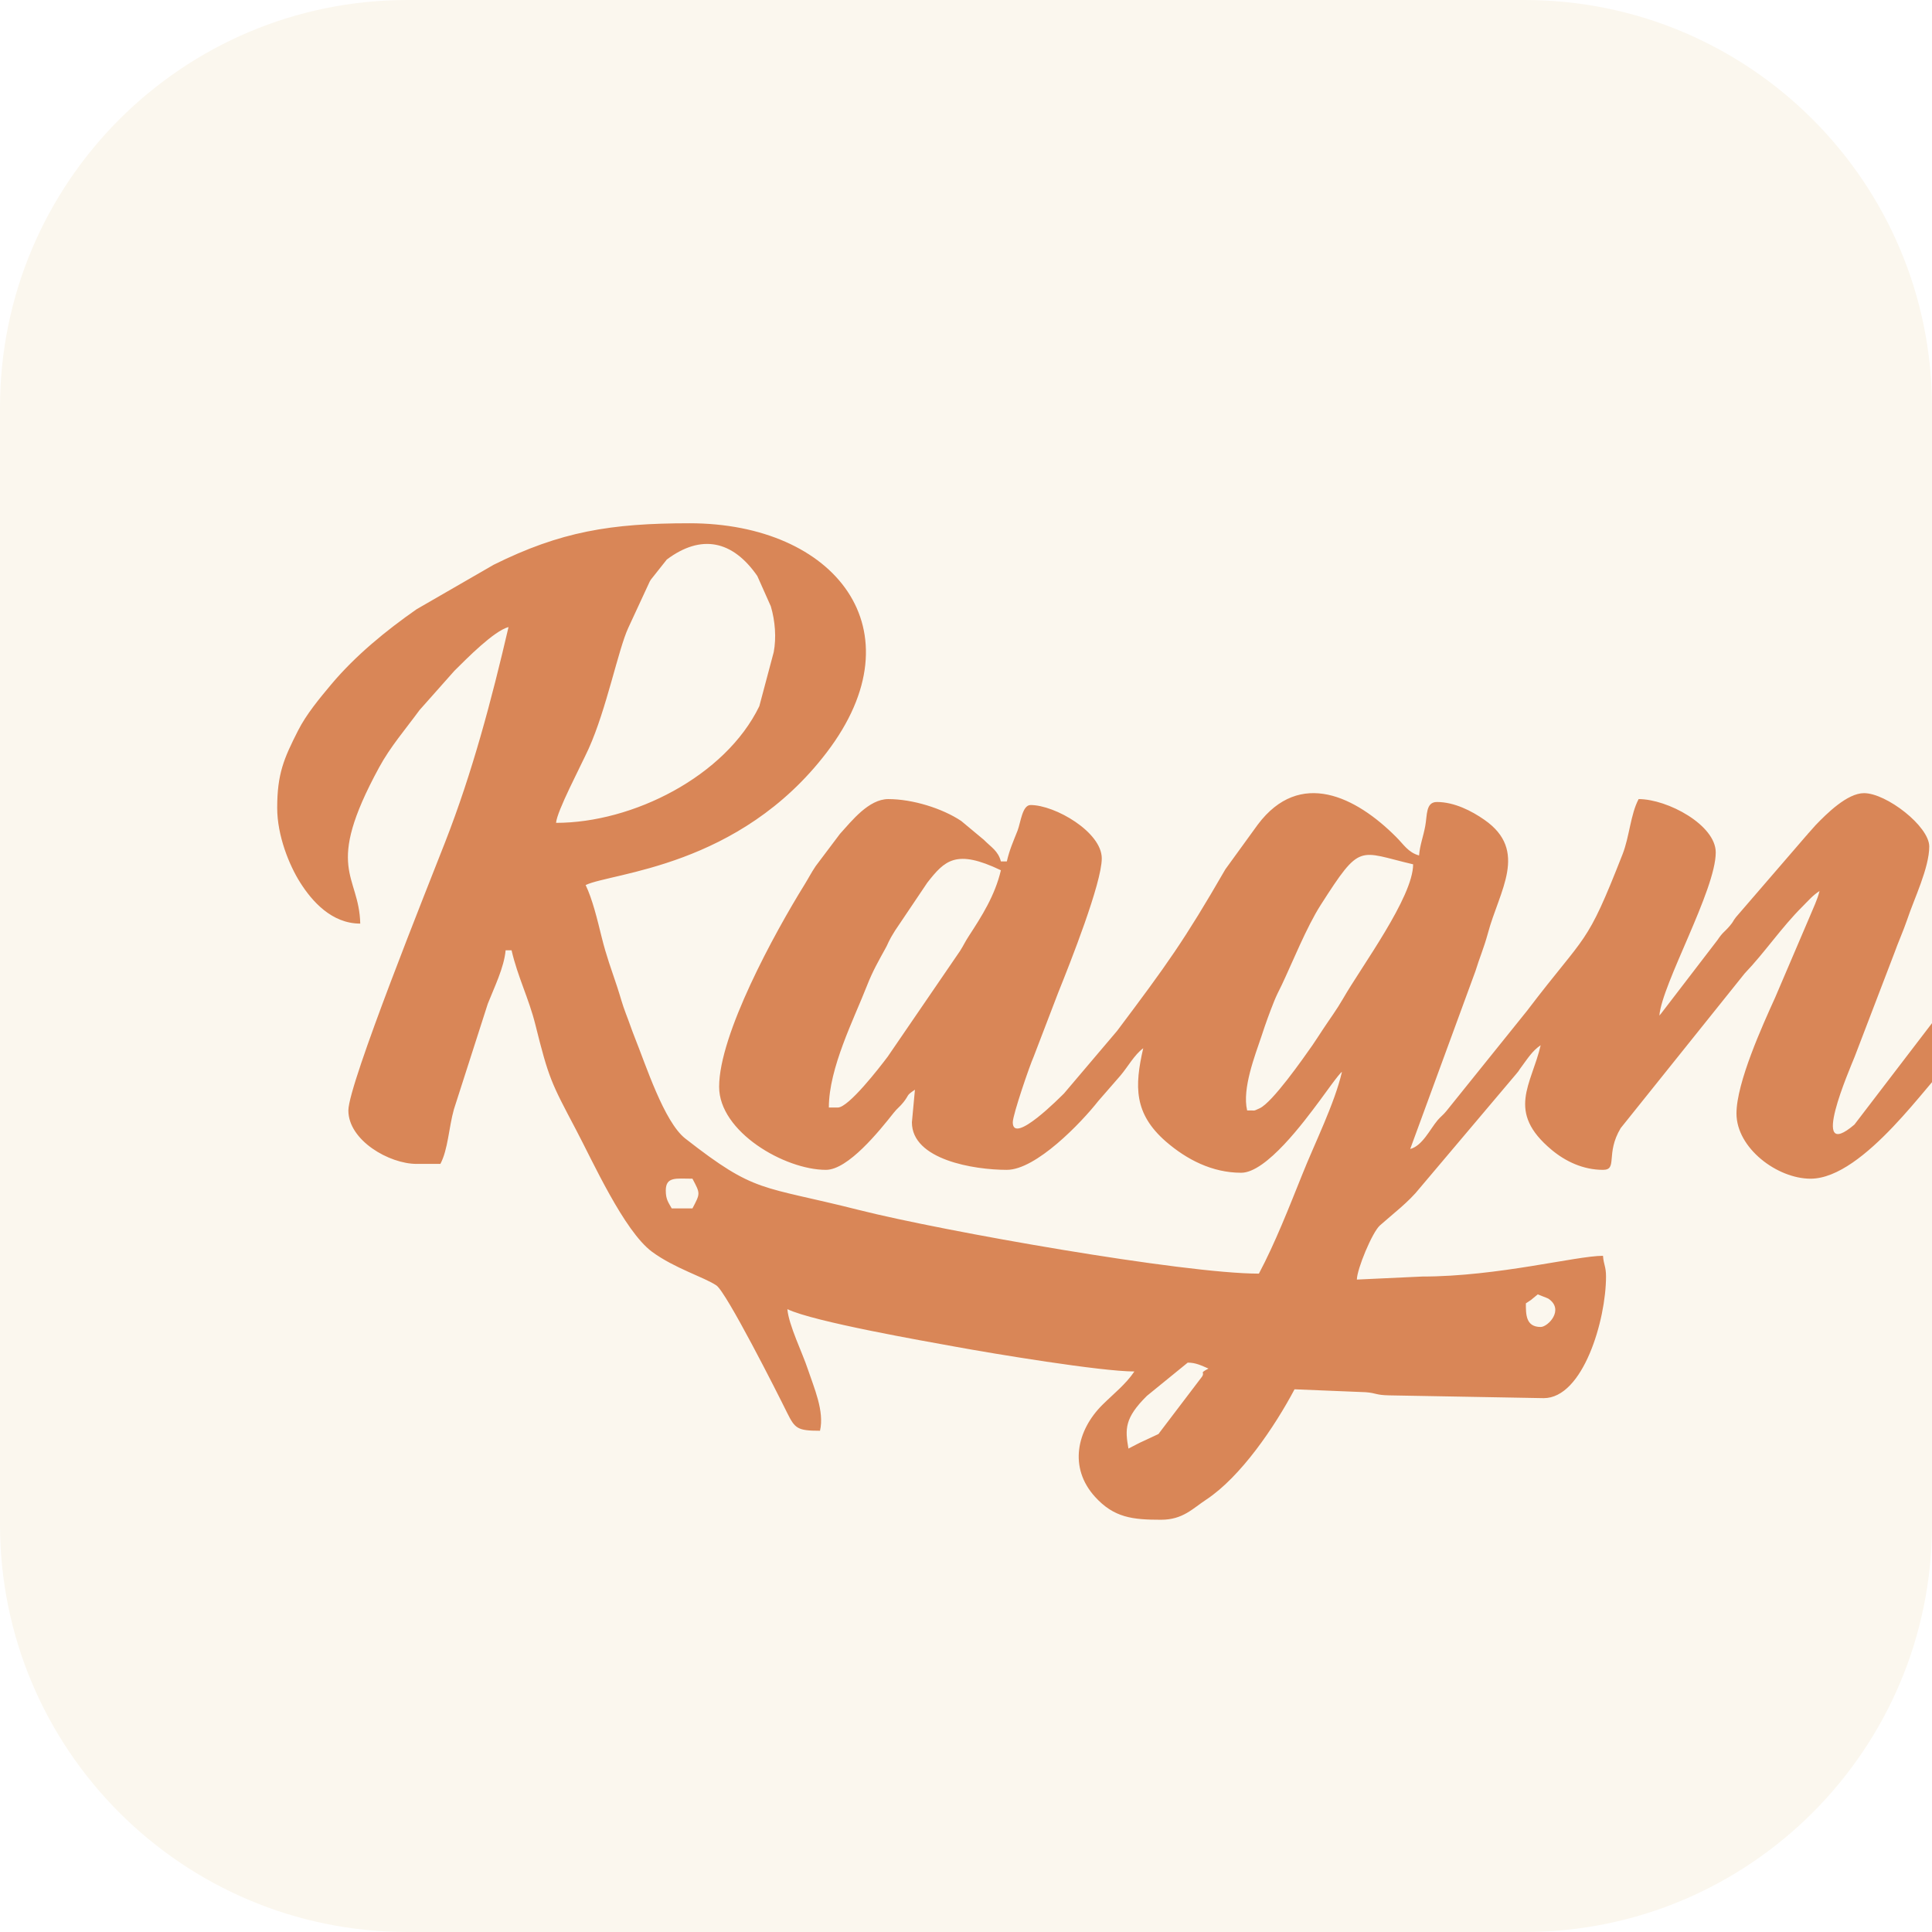
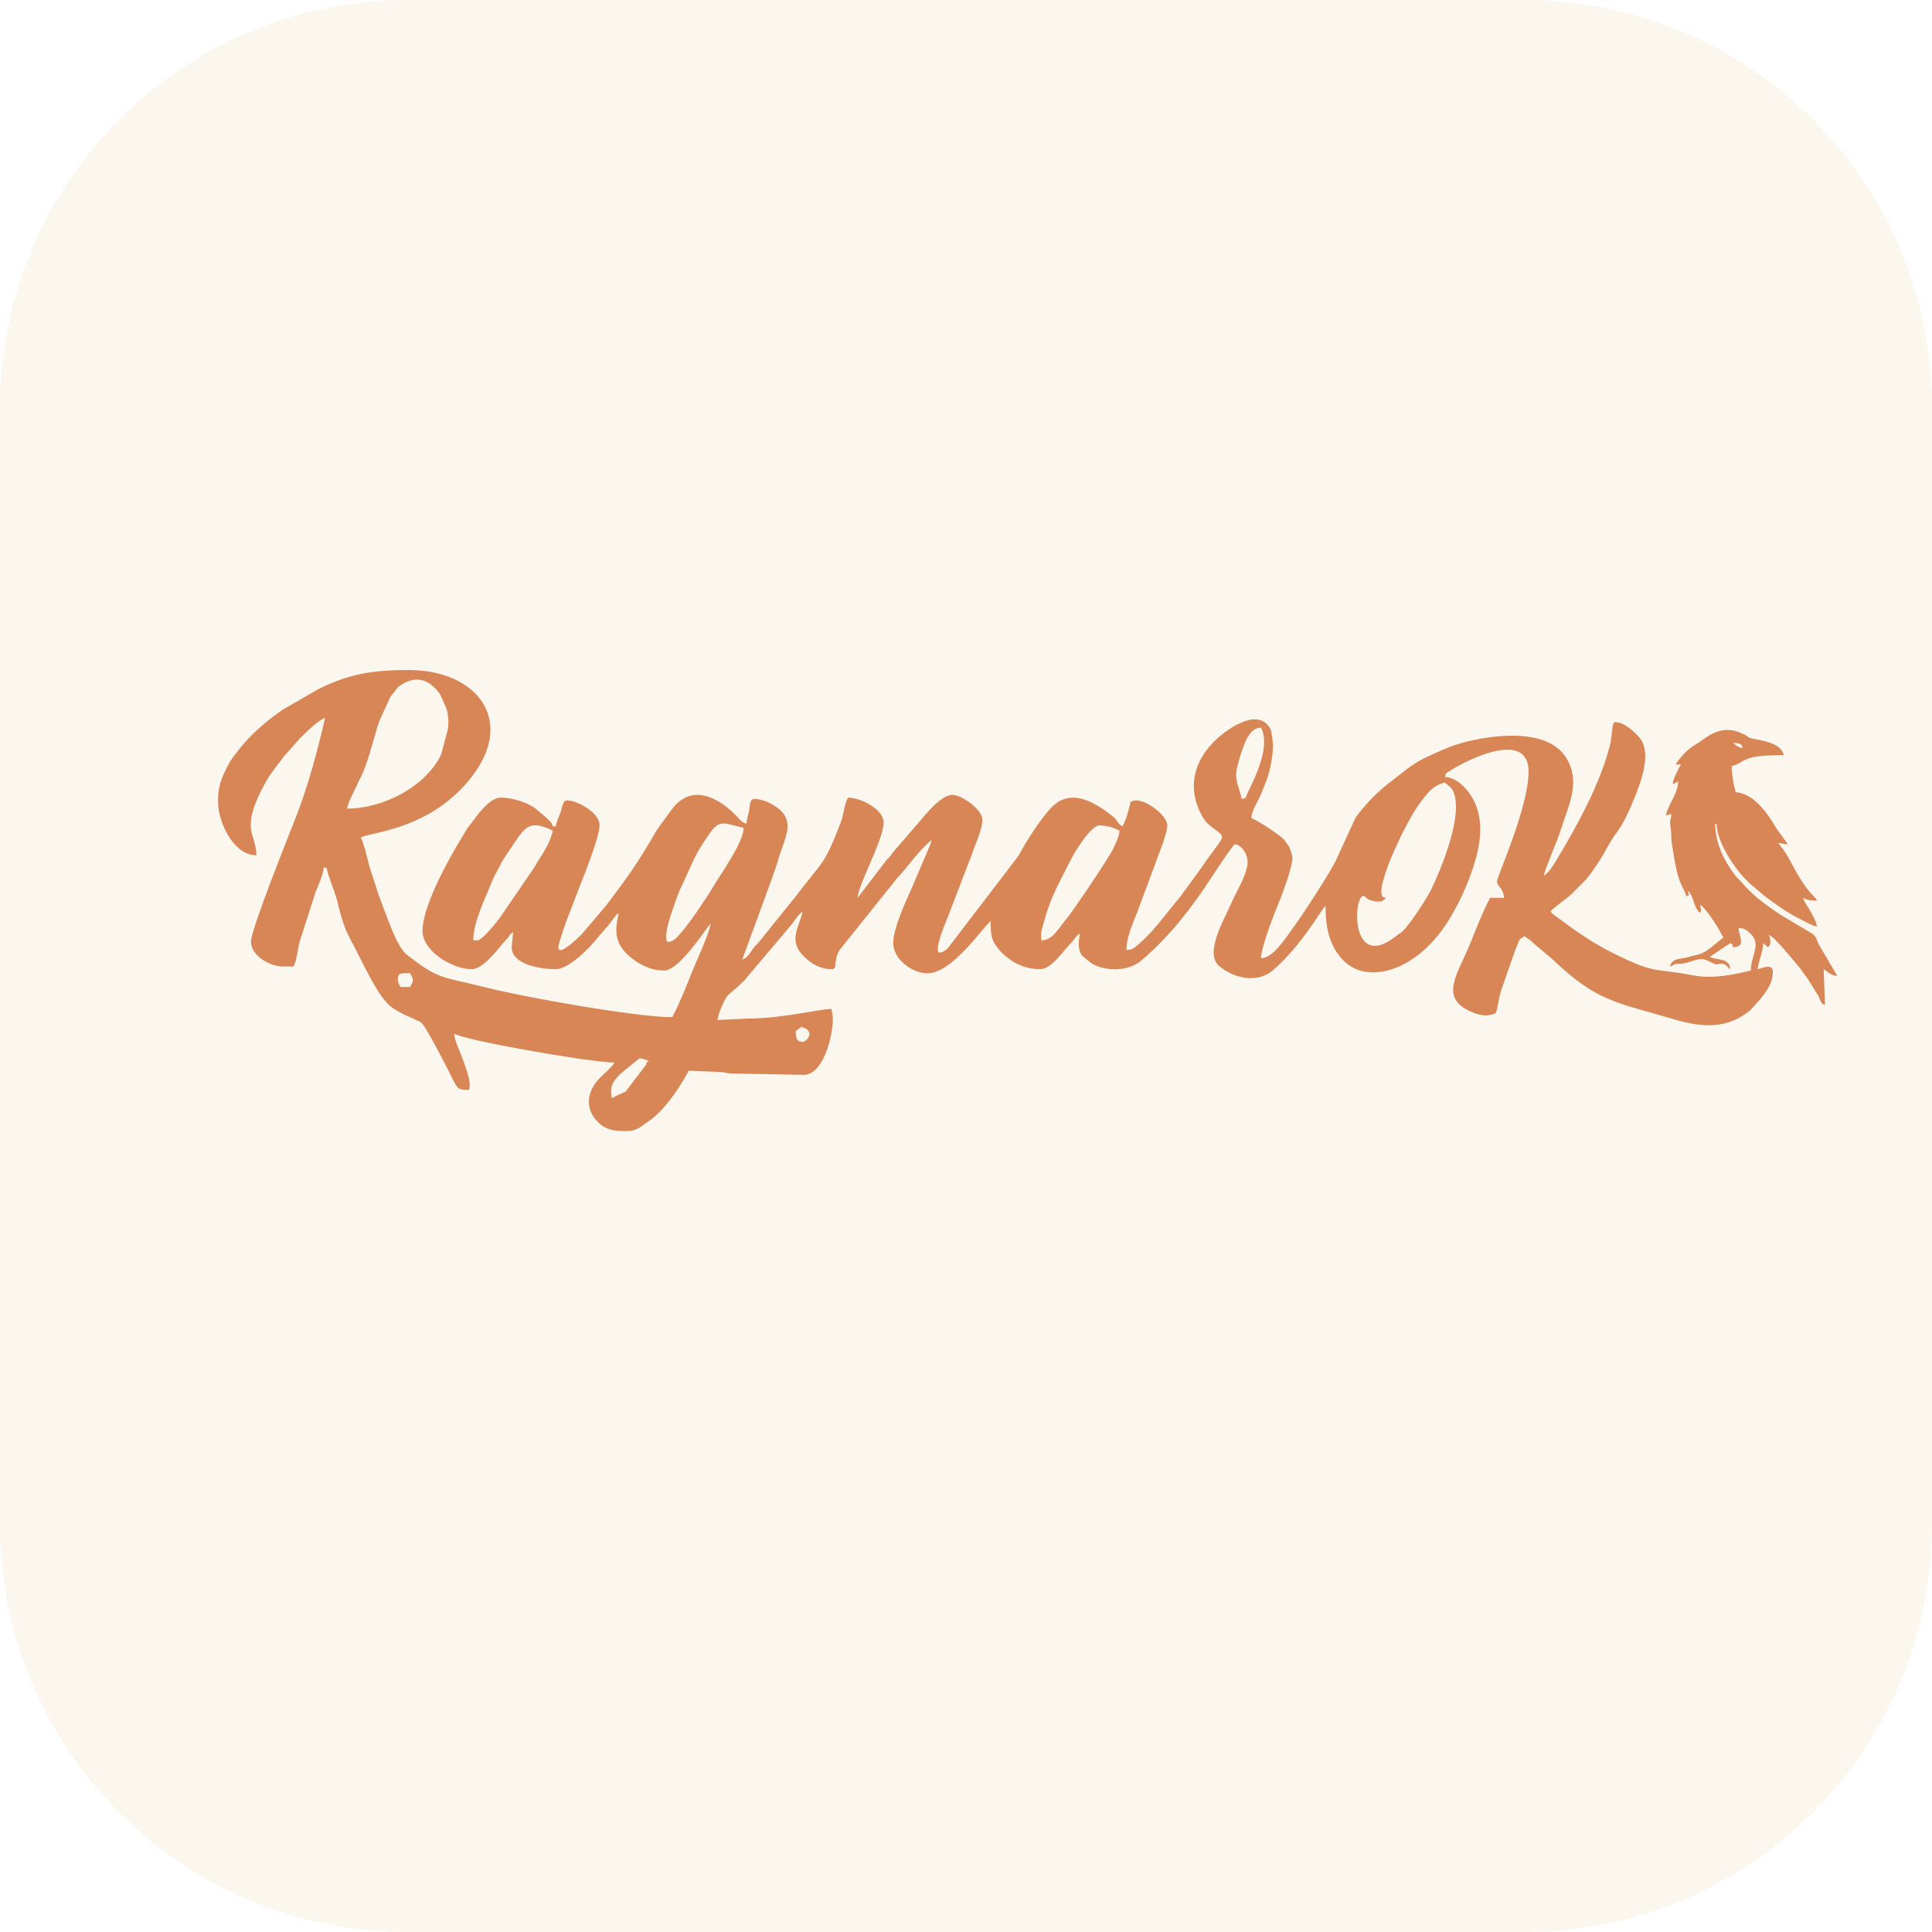
<svg xmlns="http://www.w3.org/2000/svg" viewBox="0 0 512 512" role="img" aria-label="Barbearia Ragnarok">
  <rect width="512" height="512" rx="108" fill="#fbf7ee" />
-   <g transform="translate(48, 118) scale(3.35)">
-     <path fill="#D98657" d="M74.94 79.37c-0.27,-1.53 -0.32,-2.41 1.46,-4.17l3.23 -2.63c0.63,0 1.06,0.22 1.64,0.47 -0.79,0.42 -0.24,0.23 -0.51,0.64l-3.35 4.41c-0.03,0.04 -0.06,0.1 -0.1,0.13l-1.11 0.52c-0.46,0.2 -0.74,0.37 -1.26,0.63zm32.61 -9.62c-1.19,0 -1.17,-1.02 -1.17,-1.87 0.13,-0.09 0.21,-0.13 0.42,-0.28l0.52 -0.43c0.13,0.06 0.78,0.3 0.84,0.34 1.29,0.87 -0.03,2.24 -0.61,2.24zm-69.21 -10.79c0,-1.13 0.83,-0.94 2.11,-0.94 0.63,1.19 0.63,1.15 0,2.35l-1.64 0c-0.25,-0.46 -0.47,-0.69 -0.47,-1.41zm53.49 -9.39c-0.58,2.51 -2.15,5.63 -3.14,8.12 -1.05,2.61 -2.14,5.41 -3.43,7.84 -5.98,0 -24.99,-3.36 -31.58,-5.02 -7.89,-2 -8.17,-1.27 -13.8,-5.67 -1.68,-1.32 -3.13,-5.85 -3.99,-7.98 -0.29,-0.73 -0.41,-1.14 -0.7,-1.88 -0.31,-0.81 -0.41,-1.27 -0.69,-2.12 -0.47,-1.42 -0.85,-2.41 -1.23,-3.94 -0.35,-1.42 -0.73,-3.01 -1.27,-4.13 2.07,-0.99 12.13,-1.39 19.07,-10.49 7.42,-9.72 0.64,-18.13 -10.85,-18.13 -6.25,0 -10.21,0.66 -15.49,3.28l-6.1 3.52c-2.42,1.69 -4.83,3.66 -6.74,5.93 -0.93,1.11 -1.99,2.38 -2.65,3.69 -1.11,2.19 -1.64,3.4 -1.64,6.1 0,2.19 0.95,4.54 1.83,5.92 0.92,1.45 2.47,3.23 4.74,3.23 -0.09,-3.94 -2.92,-4.25 1.49,-12.35 0.88,-1.63 2.11,-3.05 3.2,-4.54l2.76 -3.11c0.99,-0.98 3.12,-3.15 4.28,-3.46 -1.34,5.76 -2.86,11.51 -5.02,17.03 -1.29,3.32 -7.65,19.11 -7.65,21.21 0,2.37 3.23,4.23 5.4,4.23l1.88 0c0.61,-1.16 0.66,-2.86 1.07,-4.32l2.68 -8.35c0.49,-1.25 1.29,-2.86 1.41,-4.23l0.47 0c0.49,2.12 1.36,3.79 1.88,5.87 1.07,4.3 1.26,4.61 3.2,8.29 1.33,2.51 3.81,8.04 6.03,9.69 1.78,1.31 4.1,2 5.09,2.66 0.79,0.53 4.82,8.49 5.61,10.1 0.61,1.22 0.8,1.4 2.59,1.4 0.36,-1.55 -0.47,-3.39 -0.97,-4.89 -0.41,-1.25 -1.51,-3.48 -1.61,-4.73 2.07,1 10.93,2.54 13.23,2.96 3.04,0.56 11.57,1.97 14.22,1.97 -0.68,1.01 -1.63,1.75 -2.53,2.64 -2.02,2.01 -2.69,4.96 -0.58,7.28 1.5,1.65 2.97,1.81 5.22,1.81 1.73,0 2.5,-0.89 3.57,-1.59 2.75,-1.82 5.42,-5.77 6.99,-8.73l5.63 0.23c0.88,0.07 0.77,0.23 1.87,0.25l12.21 0.22c3.11,0 4.93,-6.17 4.93,-9.62 0,-0.8 -0.18,-0.9 -0.24,-1.64 -2.12,0 -8.32,1.64 -14.31,1.64l-5.16 0.24c0.01,-0.83 1.21,-3.73 1.82,-4.28 1.02,-0.91 2.29,-1.86 3.15,-2.95l7.63 -9.03c0.31,-0.36 0.16,-0.23 0.4,-0.54 0.5,-0.67 0.87,-1.29 1.54,-1.74 -0.72,3.13 -2.77,5.25 0.87,8.28 1.09,0.91 2.49,1.58 4.06,1.58 1.19,0 0.18,-1.27 1.4,-3.3l9.81 -12.24c1.59,-1.66 2.92,-3.65 4.57,-5.29 0.5,-0.5 0.79,-0.86 1.35,-1.23 -0.16,0.68 -0.5,1.35 -0.78,2.04l-2.74 6.41c-0.99,2.18 -3.05,6.72 -3.05,9.15 0,2.74 3.22,5.16 5.86,5.16 4.27,0 9.55,-8 10.8,-8.91 0,2.3 0.07,3.22 1.34,4.75 1.72,2.07 4.24,3.46 7.1,3.46 1.96,0 3.92,-3.09 5.23,-4.4 0.67,-0.67 0.79,-1.18 1.58,-1.7 -0.19,1.3 -0.45,2.67 0.41,3.81l1.42 1.16c2.02,1.45 6.21,1.72 8.66,-0.34 4.61,-3.88 8.46,-8.79 11.76,-13.83 0.39,-0.6 3.95,-6.05 4.26,-6.05 1.02,0 2.51,1.8 2.11,3.73 -0.45,2.12 -1.54,3.75 -2.38,5.61 -0.22,0.47 -0.25,0.46 -0.53,1.12 -1.04,2.41 -4.44,8.14 -1.92,10.32 2.45,2.12 6.56,3.07 9.23,0.75 5.17,-4.5 8.22,-10.42 8.98,-10.98 0,3.52 0.61,6.61 2.75,8.98 2.33,2.6 5.57,2.83 8.71,1.79 3.96,-1.32 7.31,-4.69 9.47,-8.13 1.9,-3.05 3.35,-6.19 4.44,-9.64 1.26,-4.02 1.86,-8.41 -0.64,-12.1 -0.84,-1.24 -2.43,-2.91 -4.32,-2.95 0.22,-0.82 0.13,-0.58 0.83,-1.04 3.09,-2.02 13.48,-7.12 13.48,0.1 0,6.17 -5.4,17.92 -5.4,18.77 0,0.87 1.18,1.21 1.18,2.82l-2.35 0c-1.29,2.44 -2.31,5.06 -3.35,7.67 -2.07,5.14 -5.3,9.13 -0.4,11.57 1.42,0.71 3.05,1.25 4.69,0.47 0.35,-0.74 0.54,-2.58 0.85,-3.61l2.3 -6.62c0.25,-0.64 0.4,-1.06 0.67,-1.68 0.43,-1.03 0.18,-0.61 1.11,-1.23 0.72,0.48 0.93,0.58 1.58,1.23l3.06 2.57c7.77,7.42 10.8,7.4 21.02,10.42 4.67,1.39 9.06,1.7 12.99,-1.61l1.66 -1.86c1.02,-1.29 2.15,-2.71 2.15,-4.65 0,-1.49 -1.7,-0.68 -2.58,-0.47 0.13,-1.52 0.91,-2.9 0.94,-4.46 0.58,0.39 0.77,0.99 1.08,0.4 0.32,-0.61 0.02,-1.47 -0.14,-1.81 0.98,0.26 4.29,4.48 5.28,5.6l1.22 1.7c0.03,0.04 0.08,0.09 0.12,0.13l1.78 2.87c0.53,0.79 0.28,1.42 1.22,1.67l-0.23 -6.1c0.73,0.49 1.28,1.08 2.34,1.17l-3.21 -5.47c-0.46,-1 -0.3,-1.19 -1.2,-1.85l-5.44 -3.24c-2.28,-1.53 -4.69,-3.28 -6.4,-5.33 -0.56,-0.68 -0.85,-0.8 -1.44,-1.61 -1.74,-2.36 -3.19,-5.31 -3.19,-8.54l0.24 0c0,3.4 3.8,8.91 6.47,10.88l1.64 1.41c1.87,1.4 3.86,2.85 5.96,3.9 0.84,0.41 2.13,1.19 3.05,1.4 -0.08,-0.98 -0.6,-1.68 -1.01,-2.5 -0.46,-0.9 -1.1,-1.56 -1.33,-2.42 0.75,0.36 1.19,0.47 2.34,0.47 -0.19,-0.53 -0.01,-0.21 -0.37,-0.57 -1.99,-1.98 -3.12,-4.3 -4.47,-6.79 -0.54,-0.97 -1.17,-1.67 -1.73,-2.5 0.91,0.08 0.61,0.21 1.65,0.24l-1.89 -2.58c-1.46,-2.49 -3.78,-6.07 -7.03,-6.34 -0.22,-0.92 -0.35,-0.97 -0.48,-2.1 -0.11,-0.96 -0.22,-1.14 -0.22,-2.36 2.7,-0.72 1.32,-1.87 8.91,-1.87 -0.56,-2.1 -3.43,-2.43 -5.38,-2.83 -0.75,-0.16 -0.4,-0.13 -1.11,-0.54 -4.24,-2.43 -6.86,0.56 -8.36,1.41 -1.63,0.92 -2.7,2.13 -3.68,3.6 0.03,-0.01 0.59,-0.08 0.59,-0.08 0.35,0.01 0.07,-0.05 0.34,0.08 -0.39,0.59 -1.33,2.43 -1.4,3.28 0.69,-0.18 0.38,-0.09 0.94,-0.47 -0.05,2.19 -1.64,3.81 -2.12,5.87l0.93 -0.26c-0.01,1.12 -0.29,0.9 -0.18,1.84 0.07,0.63 0.18,0.91 0.19,1.94 0.01,1.14 0.32,2.61 0.5,3.73 0.76,4.76 1.65,4.98 2.08,6.59 0.73,-0.52 0.46,0.1 0.24,-0.94 1.1,0.81 0.93,2.89 2.11,3.76 0.33,-0.71 0.08,-0.49 0,-1.41 1.24,0.83 3.25,4.23 3.99,5.63 -1.36,0.91 -2.47,2.31 -4.18,2.86 -0.4,0.12 -0.8,0.18 -1.36,0.33 -0.06,0.02 -0.12,0.04 -0.18,0.05l-0.53 0.15c-1.25,0.3 -2.53,0.13 -2.9,1.54 0.82,-0.22 0.41,-0.28 0.99,-0.42 0.44,-0.1 0.84,-0.02 1.31,-0.1 1.82,-0.29 2.61,-1.27 4.42,-0.34 1.53,0.79 1.14,0.39 2.19,0.39 0.59,0 0.89,0.59 1.41,0.94 -0.16,-2 -2.1,-1.43 -3.52,-2.11l3.52 -2.35c0.52,0.36 0.29,0.04 0.47,0.7 2.34,-0.05 0.97,-1.84 0.94,-3.28 1.03,0.02 1.23,0.24 1.94,0.87 2.08,1.88 0.17,3.67 0.17,6.4 -2.99,0.7 -6.54,1.49 -9.96,0.81 -6.76,-1.34 -6.01,0 -13.74,-3.86 -3.14,-1.57 -6.07,-3.56 -8.87,-5.67 -0.55,-0.41 -1.32,-0.87 -1.68,-1.37 0.55,-0.75 2.69,-2.11 3.58,-2.98l2.45 -2.47c2.72,-3.24 3.74,-6.06 5.29,-8.09 1.18,-1.55 2.16,-3.76 2.89,-5.56 1.19,-2.91 3.21,-8 0.98,-10.64 -0.81,-0.95 -2.56,-2.64 -4.17,-2.64 -0.58,0 -0.49,2.47 -0.84,3.85 -1.67,6.67 -5.64,13.87 -9.15,19.71 -0.56,0.93 -1.29,2.11 -2.21,2.72 0.35,-1.51 2.31,-5.91 2.87,-7.69 1.35,-4.38 3.77,-8.67 0.65,-12.96 -3.63,-4.99 -13.98,-3.26 -18.62,-1.73 -1.4,0.47 -2.21,0.87 -3.51,1.43 -1.7,0.72 -3.24,1.54 -4.66,2.61l-3.43 2.67c-2.01,1.58 -3.97,3.66 -5.49,5.77l-3.1 6.76c-0.81,2.03 -6.15,10.16 -7.6,12.1 -1.3,1.73 -3.35,5.12 -5.44,5.12 0,-1.9 2.46,-8.11 3.28,-10.09 0.51,-1.22 2.15,-5.8 2.1,-7.02 -0.01,-0.38 -0.34,-1.47 -0.52,-1.83 -0.19,-0.37 -0.68,-1.05 -0.97,-1.38 -0.58,-0.65 -4.55,-3.35 -5.53,-3.61 0.03,-1.4 1.18,-2.92 1.67,-4.19 0.54,-1.38 1.15,-2.64 1.52,-4.35 0.36,-1.68 0.65,-3.57 0.39,-5.13 -0.21,-1.18 -0.06,-1.3 -0.69,-2.13 -1.99,-2.59 -6.01,-0.02 -7.87,1.44 -4.51,3.56 -6.47,8.79 -3.32,14.2 0.45,0.76 0.9,1.19 1.59,1.71 2.75,2.07 2.1,1.03 -1.79,6.85l-3.76 5.15c-2.47,2.86 -4.43,5.9 -7.41,8.31 -0.61,0.5 -0.89,0.64 -1.68,0.66 0,-2.67 1.42,-5.14 2.25,-7.6l3.82 -10.26c0.26,-0.7 1.01,-2.9 0.89,-3.64 -0.28,-1.68 -3.49,-4.07 -5.32,-4.07 -0.54,0 -0.28,0.08 -0.94,0.23 -0.41,1.74 -0.66,2.82 -1.41,4.23 -1,-0.67 -0.78,-1.05 -1.59,-1.69 -2.96,-2.34 -7.11,-5 -10.44,-1.66 -1.84,1.84 -4.49,6 -5.72,8.35l-12.1 15.82c-3.65,3.11 -0.36,-4.41 0.02,-5.37l3.12 -8.15c0.32,-0.9 0.71,-1.75 1.04,-2.71 0.54,-1.63 1.74,-4.08 1.74,-5.77 0,-1.6 -3.39,-4.22 -5.16,-4.22 -1.33,0 -2.96,1.63 -3.82,2.52l-0.55 0.62c-0.04,0.03 -0.08,0.09 -0.11,0.13 -0.03,0.03 -0.08,0.08 -0.11,0.12l-5.54 6.42c-0.29,0.37 -0.15,0.29 -0.49,0.69 -0.46,0.54 -0.53,0.46 -0.98,1.13l-4.48 5.84c-0.03,0.03 -0.08,0.08 -0.11,0.13 0.21,-2.52 4.46,-9.93 4.46,-12.91 0,-2.17 -3.81,-4.22 -6.1,-4.22 -0.64,1.2 -0.73,2.99 -1.27,4.36 -2.92,7.45 -2.77,6.09 -7.56,12.39l-6.38 7.93c-0.26,0.32 -0.42,0.41 -0.69,0.72 -0.62,0.74 -1.21,2.03 -2.17,2.28l5.16 -14.07c0.33,-1.08 0.65,-1.77 0.99,-3.01 0.89,-3.34 3.24,-6.51 -0.28,-8.96 -1,-0.7 -2.38,-1.41 -3.76,-1.41 -0.89,0 -0.76,1.05 -0.92,1.9 -0.16,0.86 -0.42,1.49 -0.49,2.33 -0.87,-0.24 -1.22,-0.88 -1.82,-1.47 -3.15,-3.16 -7.6,-5.42 -10.94,-0.97l-2.56 3.53c-3.26,5.65 -4.64,7.56 -8.57,12.79l-4.2 4.95c-0.23,0.22 -4.05,4.12 -4.05,2.28 0,-0.61 1.37,-4.58 1.64,-5.16l1.95 -5.09c0.95,-2.36 3.45,-8.67 3.45,-10.63 0,-2.08 -3.69,-4.22 -5.63,-4.22 -0.66,0 -0.78,1.37 -1.03,2.02 -0.35,0.89 -0.63,1.49 -0.85,2.44l-0.47 0c-0.22,-0.84 -0.78,-1.13 -1.35,-1.71l-1.79 -1.49c-1.5,-1 -3.85,-1.73 -5.77,-1.73 -1.55,0 -2.91,1.75 -3.82,2.75l-1.92 2.55c-0.37,0.55 -0.54,0.91 -0.88,1.46 -2.4,3.87 -6.76,11.86 -6.76,16 0,3.56 5.18,6.57 8.45,6.57 1.75,0 4.22,-3.07 5.35,-4.5 0.29,-0.37 0.5,-0.49 0.79,-0.86 0.49,-0.62 0.16,-0.48 0.9,-0.98l-0.24 2.58c0,2.96 4.9,3.76 7.51,3.76 2.31,0 5.88,-3.72 7.23,-5.44l1.75 -2.01c0.59,-0.69 1.11,-1.66 1.81,-2.17 -0.7,3.03 -0.73,5.17 1.78,7.37 1.66,1.44 3.68,2.48 5.97,2.48 1.99,0 4.99,-4.06 6.23,-5.73 0.3,-0.39 1.53,-2.15 1.74,-2.25zm56.55 2.82c-0.25,-1.19 0.14,-2.05 0.47,-3.28 1.12,-4.22 2.79,-6.97 4.54,-10.48 0.72,-1.46 3.35,-5.72 4.88,-5.92 0.09,-0.01 1.51,0.19 1.79,0.26 0.28,0.06 1.37,0.49 1.69,0.65 -0.08,1.03 -0.62,2.01 -1.03,2.96 -0.61,1.43 -6.94,10.8 -7.95,11.99 -1.58,1.89 -2.44,3.78 -4.39,3.82zm-64.05 0.23c-0.41,-1.72 0.62,-4.34 1.14,-5.89 0.34,-1.04 0.61,-1.78 1,-2.76 0.19,-0.47 0.34,-0.75 0.6,-1.28 0.83,-1.75 1.96,-4.57 3.07,-6.31 3.2,-5 2.95,-4.25 7.32,-3.23 0,2.6 -4.09,8.09 -5.55,10.64 -0.52,0.9 -1,1.53 -1.58,2.41 -0.33,0.49 -0.54,0.84 -0.84,1.27 -0.73,1.04 -3.16,4.52 -4.17,4.98 -0.56,0.25 -0.25,0.16 -0.99,0.17zm-32.38 -0.23l-0.71 0c0,-3.13 1.99,-7.01 3.02,-9.65 0.46,-1.17 0.91,-1.94 1.48,-2.98 0.17,-0.31 0.14,-0.31 0.31,-0.63 0.16,-0.32 0.22,-0.38 0.43,-0.74l2.55 -3.79c1.38,-1.76 2.27,-2.68 5.82,-0.98 -0.47,2 -1.51,3.63 -2.54,5.21 -0.29,0.44 -0.41,0.73 -0.69,1.17l-5.72 8.36c-0.66,0.88 -3.1,4.03 -3.95,4.03zm153.44 0.94c-4.11,0 -3.31,-8.99 -1.87,-8.51 0.58,0.2 0.09,0.41 1.39,0.78 0.99,0.28 1.79,0.3 2.36,-0.48 -0.69,-0.17 -0.34,0.03 -0.7,-0.47 -0.75,-2.29 4.29,-12.84 6.63,-15.89 1.37,-1.8 2.25,-2.91 4.16,-3.35 0.04,0.03 0.11,0.03 0.13,0.11 0.01,0.07 0.1,0.08 0.12,0.1 0.1,0.08 0.24,0.18 0.39,0.32 0.22,0.18 0.53,0.48 0.67,0.74 2.17,4 -2.29,14.26 -3.66,17.03 -0.79,1.6 -3.66,6.01 -4.86,7.1 -0.36,0.33 -0.35,0.26 -0.67,0.5 -0.83,0.62 -2.49,2.02 -4.09,2.02zm-22.76 -25.11c-0.82,-3.54 -1.74,-3.17 0.2,-8.71 0.52,-1.47 1.35,-3.49 3.09,-3.49 1.67,3.15 -0.95,8.41 -2.34,11.27 -0.4,0.83 -0.06,0.7 -0.95,0.93zm84 -9.62c1.57,0.13 1.49,0.37 1.64,0.94 -0.82,-0.19 -1,-0.38 -1.64,-0.94zm-236.97 11.27c0.07,-0.93 1.91,-4.4 2.58,-5.87 1.41,-3.12 2.34,-7.84 3.13,-9.55l1.7 -3.67c0.03,-0.05 0.06,-0.11 0.09,-0.15l1.26 -1.59c2.71,-2.03 5.2,-1.53 7.16,1.3l1.07 2.4c0.35,1.19 0.44,2.49 0.23,3.62l-1.14 4.28c-2.69,5.55 -10.01,9.23 -16.08,9.23z" />
+   <g transform="translate(46, 168) scale(1.55)">
+     <path fill="#D98657" d="M74.94 79.37c-0.27,-1.53 -0.32,-2.41 1.46,-4.17l3.23 -2.63c0.63,0 1.06,0.22 1.64,0.47 -0.79,0.42 -0.24,0.23 -0.51,0.64l-3.35 4.41c-0.03,0.04 -0.06,0.1 -0.1,0.13l-1.11 0.52c-0.46,0.2 -0.74,0.37 -1.26,0.63zm32.61 -9.62c-1.19,0 -1.17,-1.02 -1.17,-1.87 0.13,-0.09 0.21,-0.13 0.42,-0.28l0.52 -0.43c0.13,0.06 0.78,0.3 0.84,0.34 1.29,0.87 -0.03,2.24 -0.61,2.24zm-69.21 -10.79c0,-1.13 0.83,-0.94 2.11,-0.94 0.63,1.19 0.63,1.15 0,2.35l-1.64 0c-0.25,-0.46 -0.47,-0.69 -0.47,-1.41zm53.49 -9.39c-0.58,2.51 -2.15,5.63 -3.14,8.12 -1.05,2.61 -2.14,5.41 -3.43,7.84 -5.98,0 -24.99,-3.36 -31.58,-5.02 -7.89,-2 -8.17,-1.27 -13.8,-5.67 -1.68,-1.32 -3.13,-5.85 -3.99,-7.98 -0.29,-0.73 -0.41,-1.14 -0.7,-1.88 -0.31,-0.81 -0.41,-1.27 -0.69,-2.12 -0.47,-1.42 -0.85,-2.41 -1.23,-3.94 -0.35,-1.42 -0.73,-3.01 -1.27,-4.13 2.07,-0.99 12.13,-1.39 19.07,-10.49 7.42,-9.72 0.64,-18.13 -10.85,-18.13 -6.25,0 -10.21,0.66 -15.49,3.28l-6.1 3.52c-2.42,1.69 -4.83,3.66 -6.74,5.93 -0.93,1.11 -1.99,2.38 -2.65,3.69 -1.11,2.19 -1.64,3.4 -1.64,6.1 0,2.19 0.95,4.54 1.83,5.92 0.92,1.45 2.47,3.23 4.74,3.23 -0.09,-3.94 -2.92,-4.25 1.49,-12.35 0.88,-1.63 2.11,-3.05 3.2,-4.54l2.76 -3.11c0.99,-0.98 3.12,-3.15 4.28,-3.46 -1.34,5.76 -2.86,11.51 -5.02,17.03 -1.29,3.32 -7.65,19.11 -7.65,21.21 0,2.37 3.23,4.23 5.4,4.23l1.88 0c0.61,-1.16 0.66,-2.86 1.07,-4.32l2.68 -8.35c0.49,-1.25 1.29,-2.86 1.41,-4.23l0.47 0c0.49,2.12 1.36,3.79 1.88,5.87 1.07,4.3 1.26,4.61 3.2,8.29 1.33,2.51 3.81,8.04 6.03,9.69 1.78,1.31 4.1,2 5.09,2.66 0.79,0.53 4.82,8.49 5.61,10.1 0.61,1.22 0.8,1.4 2.59,1.4 0.36,-1.55 -0.47,-3.39 -0.97,-4.89 -0.41,-1.25 -1.51,-3.48 -1.61,-4.73 2.07,1 10.93,2.54 13.23,2.96 3.04,0.56 11.57,1.97 14.22,1.97 -0.68,1.01 -1.63,1.75 -2.53,2.64 -2.02,2.01 -2.69,4.96 -0.58,7.28 1.5,1.65 2.97,1.81 5.22,1.81 1.73,0 2.5,-0.89 3.57,-1.59 2.75,-1.82 5.42,-5.77 6.99,-8.73l5.63 0.23c0.88,0.07 0.77,0.23 1.87,0.25l12.21 0.22c3.11,0 4.93,-6.17 4.93,-9.62 0,-0.8 -0.18,-0.9 -0.24,-1.64 -2.12,0 -8.32,1.64 -14.31,1.64l-5.16 0.24c0.01,-0.83 1.21,-3.73 1.82,-4.28 1.02,-0.91 2.29,-1.86 3.15,-2.95l7.63 -9.03c0.31,-0.36 0.16,-0.23 0.4,-0.54 0.5,-0.67 0.87,-1.29 1.54,-1.74 -0.72,3.13 -2.77,5.25 0.87,8.28 1.09,0.91 2.49,1.58 4.06,1.58 1.19,0 0.18,-1.27 1.4,-3.3l9.81 -12.24c1.59,-1.66 2.92,-3.65 4.57,-5.29 0.5,-0.5 0.79,-0.86 1.35,-1.23 -0.16,0.68 -0.5,1.35 -0.78,2.04l-2.74 6.41c-0.99,2.18 -3.05,6.72 -3.05,9.15 0,2.74 3.22,5.16 5.86,5.16 4.27,0 9.55,-8 10.8,-8.91 0,2.3 0.07,3.22 1.34,4.75 1.72,2.07 4.24,3.46 7.1,3.46 1.96,0 3.92,-3.09 5.23,-4.4 0.67,-0.67 0.79,-1.18 1.58,-1.7 -0.19,1.3 -0.45,2.67 0.41,3.81l1.42 1.16c2.02,1.45 6.21,1.72 8.66,-0.34 4.61,-3.88 8.46,-8.79 11.76,-13.83 0.39,-0.6 3.95,-6.05 4.26,-6.05 1.02,0 2.51,1.8 2.11,3.73 -0.45,2.12 -1.54,3.75 -2.38,5.61 -0.22,0.47 -0.25,0.46 -0.53,1.12 -1.04,2.41 -4.44,8.14 -1.92,10.32 2.45,2.12 6.56,3.07 9.23,0.75 5.17,-4.5 8.22,-10.42 8.98,-10.98 0,3.52 0.61,6.61 2.75,8.98 2.33,2.6 5.57,2.83 8.71,1.79 3.96,-1.32 7.31,-4.69 9.47,-8.13 1.9,-3.05 3.35,-6.19 4.44,-9.64 1.26,-4.02 1.86,-8.41 -0.64,-12.10 -0.84,-1.24 -2.43,-2.91 -4.32,-2.95 0.22,-0.82 0.13,-0.58 0.83,-1.04 3.09,-2.02 13.48,-7.12 13.48,0.1 0,6.17 -5.4,17.92 -5.4,18.77 0,0.87 1.18,1.21 1.18,2.82l-2.35 0c-1.29,2.44 -2.31,5.06 -3.35,7.67 -2.07,5.14 -5.3,9.13 -0.4,11.57 1.42,0.71 3.05,1.25 4.69,0.47 0.35,-0.74 0.54,-2.58 0.85,-3.61l2.3 -6.62c0.25,-0.64 0.4,-1.06 0.67,-1.68 0.43,-1.03 0.18,-0.61 1.11,-1.23 0.72,0.48 0.93,0.58 1.58,1.23l3.06 2.57c7.77,7.42 10.8,7.4 21.02,10.42 4.67,1.39 9.06,1.7 12.99,-1.61l1.66 -1.86c1.02,-1.29 2.15,-2.71 2.15,-4.65 0,-1.49 -1.7,-0.68 -2.58,-0.47 0.13,-1.52 0.91,-2.9 0.94,-4.46 0.58,0.39 0.77,0.99 1.08,0.4 0.32,-0.61 0.02,-1.47 -0.14,-1.81 0.98,0.26 4.29,4.48 5.28,5.6l1.22 1.7c0.03,0.04 0.08,0.09 0.12,0.13l1.78 2.87c0.53,0.79 0.28,1.42 1.22,1.67l-0.23 -6.1c0.73,0.49 1.28,1.08 2.34,1.17l-3.21 -5.47c-0.46,-1 -0.3,-1.19 -1.2,-1.85l-5.44 -3.24c-2.28,-1.53 -4.69,-3.28 -6.4,-5.33 -0.56,-0.68 -0.85,-0.8 -1.44,-1.61 -1.74,-2.36 -3.19,-5.31 -3.19,-8.54l0.24 0c0,3.4 3.8,8.91 6.47,10.88l1.64 1.41c1.87,1.4 3.86,2.85 5.96,3.9 0.84,0.41 2.13,1.19 3.05,1.4 -0.08,-0.98 -0.6,-1.68 -1.01,-2.5 -0.46,-0.9 -1.1,-1.56 -1.33,-2.42 0.75,0.36 1.19,0.47 2.34,0.47 -0.19,-0.53 -0.01,-0.21 -0.37,-0.57 -1.99,-1.98 -3.12,-4.3 -4.47,-6.79 -0.54,-0.97 -1.17,-1.67 -1.73,-2.5 0.91,0.08 0.61,0.21 1.65,0.24l-1.89 -2.58c-1.46,-2.49 -3.78,-6.07 -7.03,-6.34 -0.22,-0.92 -0.35,-0.97 -0.48,-2.10 -0.11,-0.96 -0.22,-1.14 -0.22,-2.36 2.7,-0.72 1.32,-1.87 8.91,-1.87 -0.56,-2.1 -3.43,-2.43 -5.38,-2.83 -0.75,-0.16 -0.4,-0.13 -1.11,-0.54 -4.24,-2.43 -6.86,0.56 -8.36,1.41 -1.63,0.92 -2.7,2.13 -3.68,3.6 0.03,-0.01 0.59,-0.08 0.59,-0.08 0.35,0.01 0.07,-0.05 0.34,0.08 -0.39,0.59 -1.33,2.43 -1.4,3.28 0.69,-0.18 0.38,-0.09 0.94,-0.47 -0.05,2.19 -1.64,3.81 -2.12,5.87l0.93 -0.26c-0.01,1.12 -0.29,0.9 -0.18,1.84 0.07,0.63 0.18,0.91 0.19,1.94 0.01,1.14 0.32,2.61 0.5,3.73 0.76,4.76 1.65,4.98 2.08,6.59 0.73,-0.52 0.46,0.1 0.24,-0.94 1.1,0.81 0.93,2.89 2.11,3.76 0.33,-0.71 0.08,-0.49 0,-1.41 1.24,0.83 3.25,4.23 3.99,5.63 -1.36,0.91 -2.47,2.31 -4.18,2.86 -0.4,0.12 -0.8,0.18 -1.36,0.33 -0.06,0.02 -0.12,0.04 -0.18,0.05l-0.53 0.15c-1.25,0.3 -2.53,0.13 -2.9,1.54 0.82,-0.22 0.41,-0.28 0.99,-0.42 0.44,-0.1 0.84,-0.02 1.31,-0.1 1.82,-0.29 2.61,-1.27 4.42,-0.34 1.53,0.79 1.14,0.39 2.19,0.39 0.59,0 0.89,0.59 1.41,0.94 -0.16,-2 -2.1,-1.43 -3.52,-2.11l3.52 -2.35c0.52,0.36 0.29,0.04 0.47,0.7 2.34,-0.05 0.97,-1.84 0.94,-3.28 1.03,0.02 1.23,0.24 1.94,0.87 2.08,1.88 0.17,3.67 0.17,6.4 -2.99,0.7 -6.54,1.49 -9.96,0.81 -6.76,-1.34 -6.01,0 -13.74,-3.86 -3.14,-1.57 -6.07,-3.56 -8.87,-5.67 -0.55,-0.41 -1.32,-0.87 -1.68,-1.37 0.55,-0.75 2.69,-2.11 3.58,-2.98l2.45 -2.47c2.72,-3.24 3.74,-6.06 5.29,-8.09 1.18,-1.55 2.16,-3.76 2.89,-5.56 1.19,-2.91 3.21,-8 0.98,-10.64 -0.81,-0.95 -2.56,-2.64 -4.17,-2.64 -0.58,0 -0.49,2.47 -0.84,3.85 -1.67,6.67 -5.64,13.87 -9.15,19.71 -0.56,0.93 -1.29,2.11 -2.21,2.72 0.35,-1.51 2.31,-5.91 2.87,-7.69 1.35,-4.38 3.77,-8.67 0.65,-12.96 -3.63,-4.99 -13.98,-3.26 -18.62,-1.73 -1.4,0.47 -2.21,0.87 -3.51,1.43 -1.7,0.72 -3.24,1.54 -4.66,2.61l-3.43 2.67c-2.01,1.58 -3.97,3.66 -5.49,5.77l-3.1 6.76c-0.81,2.03 -6.15,10.16 -7.6,12.1 -1.3,1.73 -3.35,5.12 -5.44,5.12 0,-1.9 2.46,-8.11 3.28,-10.09 0.51,-1.22 2.15,-5.8 2.1,-7.02 -0.01,-0.38 -0.34,-1.47 -0.52,-1.83 -0.19,-0.37 -0.68,-1.05 -0.97,-1.38 -0.58,-0.65 -4.55,-3.35 -5.53,-3.61 0.03,-1.4 1.18,-2.92 1.67,-4.19 0.54,-1.38 1.15,-2.64 1.52,-4.35 0.36,-1.68 0.65,-3.57 0.39,-5.13 -0.21,-1.18 -0.06,-1.3 -0.69,-2.13 -1.99,-2.59 -6.01,-0.02 -7.87,1.44 -4.51,3.56 -6.47,8.79 -3.32,14.2 0.45,0.76 0.9,1.19 1.59,1.71 2.75,2.07 2.1,1.03 -1.79,6.85l-3.76 5.15c-2.47,2.86 -4.43,5.9 -7.41,8.31 -0.61,0.5 -0.89,0.64 -1.68,0.66 0,-2.67 1.42,-5.14 2.25,-7.6l3.82 -10.26c0.26,-0.7 1.01,-2.9 0.89,-3.64 -0.28,-1.68 -3.49,-4.07 -5.32,-4.07 -0.54,0 -0.28,0.08 -0.94,0.23 -0.41,1.74 -0.66,2.82 -1.41,4.23 -1,-0.67 -0.78,-1.05 -1.59,-1.69 -2.96,-2.34 -7.11,-5 -10.44,-1.66 -1.84,1.84 -4.49,6 -5.72,8.35l-12.1 15.82c-3.65,3.11 -0.36,-4.41 0.02,-5.37l3.12 -8.15c0.32,-0.9 0.71,-1.75 1.04,-2.71 0.54,-1.63 1.74,-4.08 1.74,-5.77 0,-1.6 -3.39,-4.22 -5.16,-4.22 -1.33,0 -2.96,1.63 -3.82,2.52l-0.55 0.62c-0.04,0.03 -0.08,0.09 -0.11,0.13 -0.03,0.03 -0.08,0.08 -0.11,0.12l-5.54 6.42c-0.29,0.37 -0.15,0.29 -0.49,0.69 -0.46,0.54 -0.53,0.46 -0.98,1.13l-4.48 5.84c-0.03,0.03 -0.08,0.08 -0.11,0.13 0.21,-2.52 4.46,-9.93 4.46,-12.91 0,-2.17 -3.81,-4.22 -6.1,-4.22 -0.64,1.2 -0.73,2.99 -1.27,4.36 -2.92,7.45 -2.77,6.09 -7.56,12.39l-6.38 7.93c-0.26,0.32 -0.42,0.41 -0.69,0.72 -0.62,0.74 -1.21,2.03 -2.17,2.28l5.16 -14.07c0.33,-1.08 0.65,-1.77 0.99,-3.01 0.89,-3.34 3.24,-6.51 -0.28,-8.96 -1,-0.7 -2.38,-1.41 -3.76,-1.41 -0.89,0 -0.76,1.05 -0.92,1.9 -0.16,0.86 -0.42,1.49 -0.49,2.33 -0.87,-0.24 -1.22,-0.88 -1.82,-1.47 -3.15,-3.16 -7.6,-5.42 -10.94,-0.97l-2.56 3.53c-3.26,5.65 -4.64,7.56 -8.57,12.79l-4.2 4.95c-0.23,0.22 -4.05,4.12 -4.05,2.28 0,-0.61 1.37,-4.58 1.64,-5.16l1.95 -5.09c0.95,-2.36 3.45,-8.67 3.45,-10.63 0,-2.08 -3.69,-4.22 -5.63,-4.22 -0.66,0 -0.78,1.37 -1.03,2.02 -0.35,0.89 -0.63,1.49 -0.85,2.44l-0.47 0c-0.22,-0.84 -0.78,-1.13 -1.35,-1.71l-1.79 -1.49c-1.5,-1 -3.85,-1.73 -5.77,-1.73 -1.55,0 -2.91,1.75 -3.82,2.75l-1.92 2.55c-0.37,0.55 -0.54,0.91 -0.88,1.46 -2.4,3.87 -6.76,11.86 -6.76,16 0,3.56 5.18,6.57 8.45,6.57 1.75,0 4.22,-3.07 5.35,-4.5 0.29,-0.37 0.5,-0.49 0.79,-0.86 0.49,-0.62 0.16,-0.48 0.9,-0.98l-0.24 2.58c0,2.96 4.9,3.76 7.51,3.76 2.31,0 5.88,-3.72 7.23,-5.44l1.75 -2.01c0.59,-0.69 1.11,-1.66 1.81,-2.17 -0.7,3.03 -0.73,5.17 1.78,7.37 1.66,1.44 3.68,2.48 5.97,2.48 1.99,0 4.99,-4.06 6.23,-5.73 0.3,-0.39 1.53,-2.15 1.74,-2.25zm56.55 2.82c-0.25,-1.19 0.14,-2.05 0.47,-3.28 1.12,-4.22 2.79,-6.97 4.54,-10.48 0.72,-1.46 3.35,-5.72 4.88,-5.92 0.09,-0.01 1.51,0.19 1.79,0.26 0.28,0.06 1.37,0.49 1.69,0.65 -0.08,1.03 -0.62,2.01 -1.03,2.96 -0.61,1.43 -6.94,10.8 -7.95,11.99 -1.58,1.89 -2.44,3.78 -4.39,3.82zm-64.05 0.23c-0.41,-1.72 0.62,-4.34 1.14,-5.89 0.34,-1.04 0.61,-1.78 1,-2.76 0.19,-0.47 0.34,-0.75 0.6,-1.28 0.83,-1.75 1.96,-4.57 3.07,-6.31 3.2,-5 2.95,-4.25 7.32,-3.23 0,2.6 -4.09,8.09 -5.55,10.64 -0.52,0.9 -1,1.53 -1.58,2.41 -0.33,0.49 -0.54,0.84 -0.84,1.27 -0.73,1.04 -3.16,4.52 -4.17,4.98 -0.56,0.25 -0.25,0.16 -0.99,0.17zm-32.38 -0.23l-0.71 0c0,-3.13 1.99,-7.01 3.02,-9.65 0.46,-1.17 0.91,-1.94 1.48,-2.98 0.17,-0.31 0.14,-0.31 0.31,-0.63 0.16,-0.32 0.22,-0.38 0.43,-0.74l2.55 -3.79c1.38,-1.76 2.27,-2.68 5.82,-0.98 -0.47,2 -1.51,3.63 -2.54,5.21 -0.29,0.44 -0.41,0.73 -0.69,1.17l-5.72 8.36c-0.66,0.88 -3.1,4.03 -3.95,4.03zm153.44 0.94c-4.11,0 -3.31,-8.99 -1.87,-8.51 0.58,0.2 0.09,0.41 1.39,0.78 0.99,0.28 1.79,0.3 2.36,-0.48 -0.69,-0.17 -0.34,0.03 -0.7,-0.47 -0.75,-2.29 4.29,-12.84 6.63,-15.89 1.37,-1.8 2.25,-2.91 4.16,-3.35 0.04,0.03 0.11,0.03 0.13,0.11 0.01,0.07 0.1,0.08 0.12,0.1 0.1,0.08 0.24,0.18 0.39,0.32 0.22,0.18 0.53,0.48 0.67,0.74 2.17,4 -2.29,14.26 -3.66,17.03 -0.79,1.6 -3.66,6.01 -4.86,7.1 -0.36,0.33 -0.35,0.26 -0.67,0.5 -0.83,0.62 -2.49,2.02 -4.09,2.02zm-22.76 -25.11c-0.82,-3.54 -1.74,-3.17 0.2,-8.71 0.52,-1.47 1.35,-3.49 3.09,-3.49 1.67,3.15 -0.95,8.41 -2.34,11.27 -0.4,0.83 -0.06,0.7 -0.95,0.93zm84 -9.62c1.57,0.13 1.49,0.37 1.64,0.94 -0.82,-0.19 -1,-0.38 -1.64,-0.94zm-236.97 11.27c0.07,-0.93 1.91,-4.4 2.58,-5.87 1.41,-3.12 2.34,-7.84 3.13,-9.55l1.7 -3.67c0.03,-0.05 0.06,-0.11 0.09,-0.15l1.26 -1.59c2.71,-2.03 5.2,-1.53 7.16,1.3l1.07 2.4c0.35,1.19 0.44,2.49 0.23,3.62l-1.14 4.28c-2.69,5.55 -10.01,9.23 -16.08,9.23z" />
  </g>
</svg>
